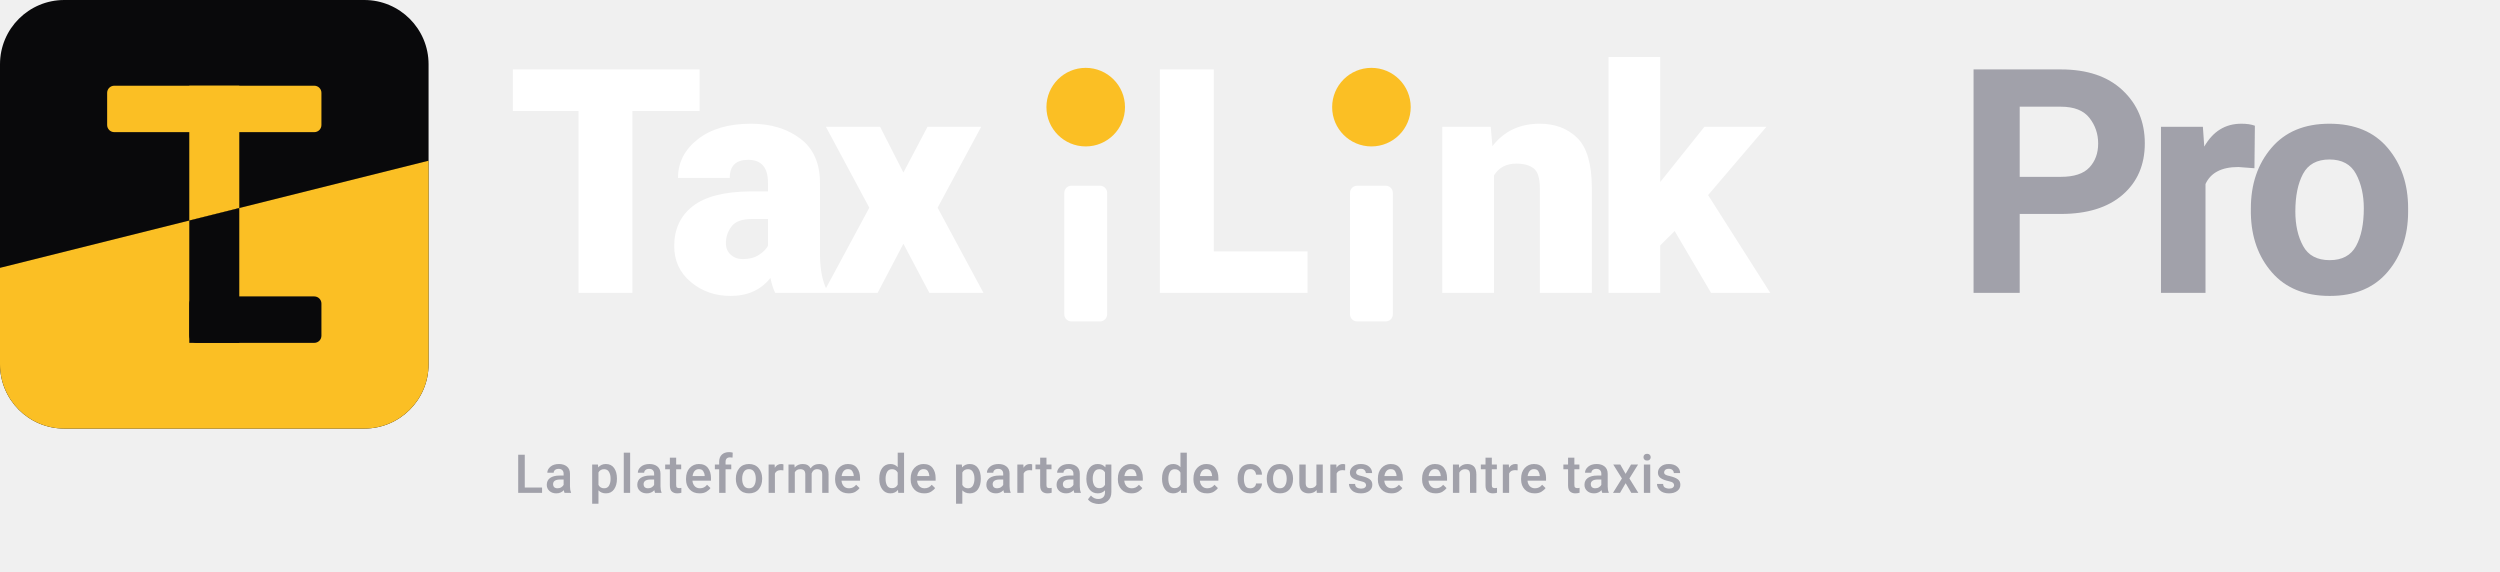
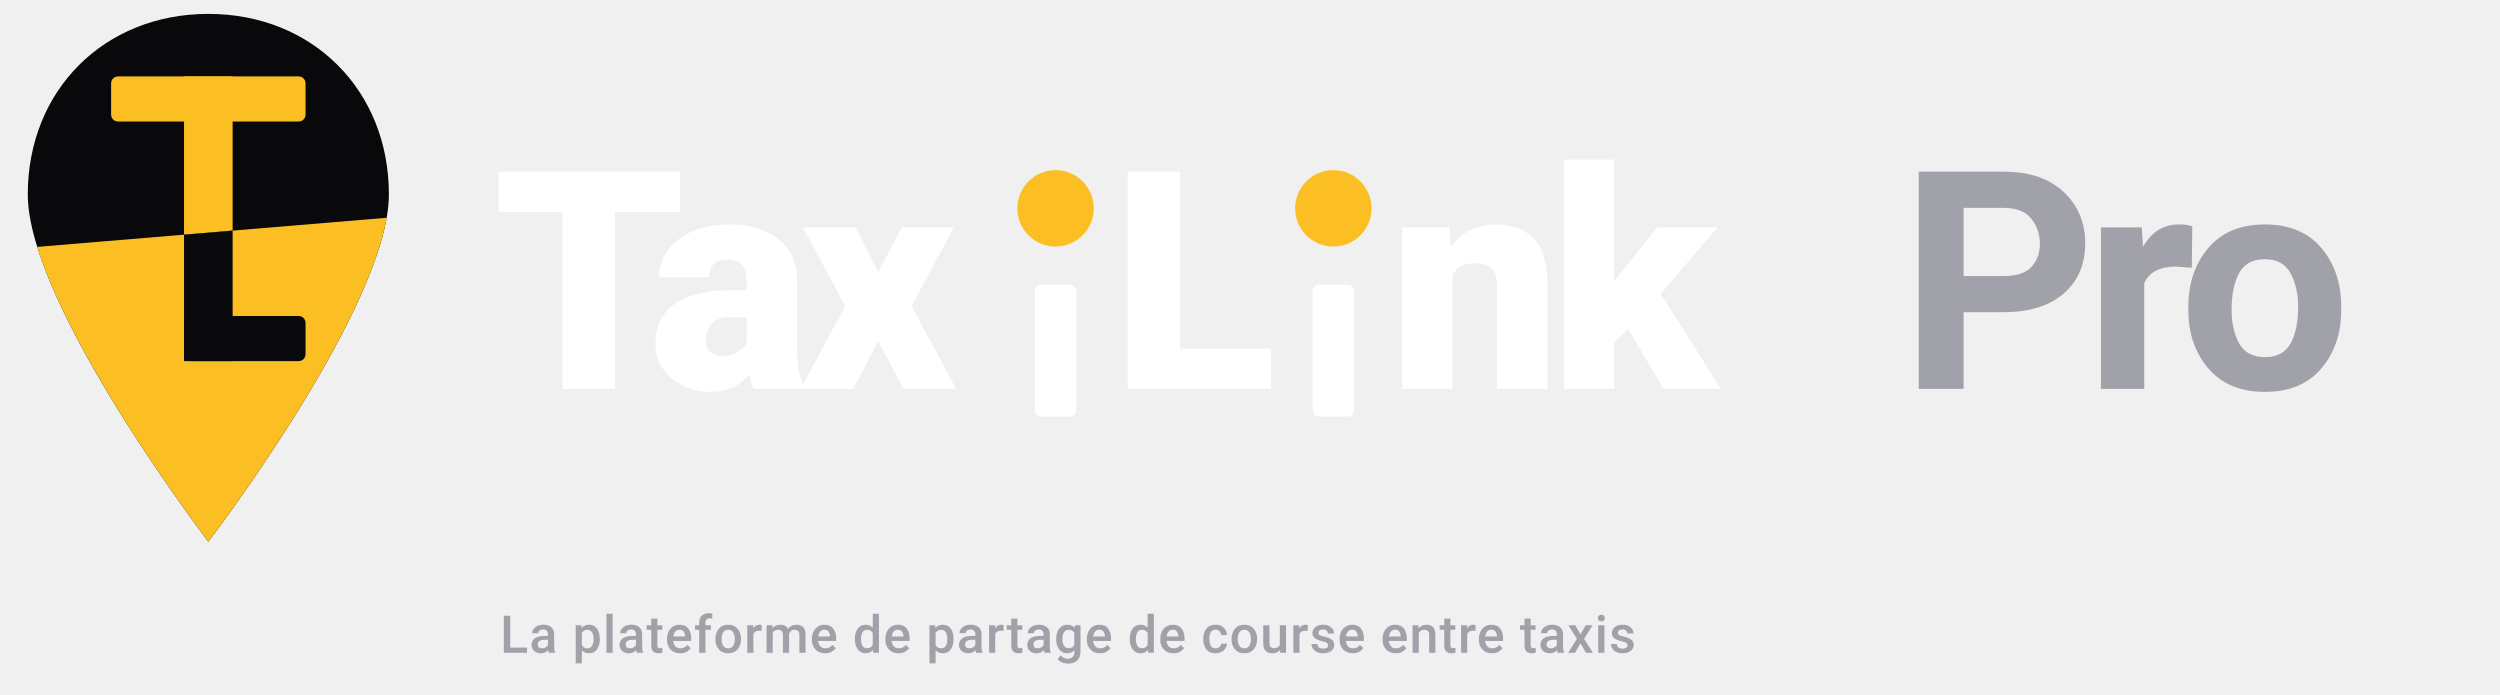
- <svg xmlns="http://www.w3.org/2000/svg" viewBox="0 0 700 160" width="700" height="160" role="img" aria-label="TaxiLink Pro — La plateforme de partage de course entre taxis">
+ <svg xmlns="http://www.w3.org/2000/svg" viewBox="0 0 720 200" width="720" height="200" role="img" aria-label="TaxiLink Pro — La plateforme de partage de course entre taxis">
  <defs>
-     <clipPath id="tlDtC">
-       <rect width="120" height="120" rx="18" />
+     <clipPath id="tlDtPin">
+       <path d="M 60 4 C 30 4 8 26 8 56 C 8 88 60 156 60 156 C 60 156 112 88 112 56 C 112 26 90 4 60 4 Z" />
    </clipPath>
    <clipPath id="tlDtZh">
-       <polygon points="0,0 120,0 120,45 0,75" />
+       <polygon points="0,0 120,0 120,62 0,72" />
    </clipPath>
    <clipPath id="tlDtZb">
-       <polygon points="0,75 120,45 120,120 0,120" />
+       <polygon points="0,72 120,62 120,160 0,160" />
    </clipPath>
  </defs>
-   <g clip-path="url(#tlDtC)">
-     <rect width="120" height="120" fill="#09090B" />
-     <polygon points="0,75 120,45 120,120 0,120" fill="#FBBF24" />
+   <g clip-path="url(#tlDtPin)">
+     <rect width="120" height="160" fill="#09090B" />
+     <polygon points="0,72 120,62 120,160 0,160" fill="#FBBF24" />
    <g clip-path="url(#tlDtZh)" fill="#FBBF24">
-       <rect x="30" y="24" width="60" height="13" rx="2" />
-       <rect x="53" y="24" width="14" height="72" />
-       <rect x="53" y="83" width="37" height="13" rx="2" />
+       <rect x="32" y="22" width="56" height="13" rx="2" />
+       <rect x="53" y="22" width="14" height="82" />
+       <rect x="53" y="91" width="35" height="13" rx="2" />
    </g>
    <g clip-path="url(#tlDtZb)" fill="#09090B">
-       <rect x="30" y="24" width="60" height="13" rx="2" />
-       <rect x="53" y="24" width="14" height="72" />
-       <rect x="53" y="83" width="37" height="13" rx="2" />
+       <rect x="32" y="22" width="56" height="13" rx="2" />
+       <rect x="53" y="22" width="14" height="82" />
+       <rect x="53" y="91" width="35" height="13" rx="2" />
    </g>
  </g>
-   <g transform="translate(142, 0)">
+   <g transform="translate(142, 30)">
    <text x="0" y="82" font-family="'Plus Jakarta Sans', system-ui, -apple-system, 'Segoe UI', Roboto, sans-serif" font-size="88" font-weight="800" fill="#FFFFFF" letter-spacing="-3.5">Tax</text>
    <circle cx="162" cy="30" r="11" fill="#FBBF24" />
    <rect x="156" y="52" width="12" height="38" rx="2" fill="#FFFFFF" />
    <text x="178" y="82" font-family="'Plus Jakarta Sans', system-ui, -apple-system, 'Segoe UI', Roboto, sans-serif" font-size="88" font-weight="800" fill="#FFFFFF" letter-spacing="-3.5">L</text>
    <circle cx="242" cy="30" r="11" fill="#FBBF24" />
    <rect x="236" y="52" width="12" height="38" rx="2" fill="#FFFFFF" />
    <text x="258" y="82" font-family="'Plus Jakarta Sans', system-ui, -apple-system, 'Segoe UI', Roboto, sans-serif" font-size="88" font-weight="800" fill="#FFFFFF" letter-spacing="-3.5">nk</text>
    <text x="405" y="82" font-family="'Plus Jakarta Sans', system-ui, -apple-system, 'Segoe UI', Roboto, sans-serif" font-size="88" font-weight="700" fill="#A1A1AA" letter-spacing="-3.5">Pro</text>
  </g>
-   <text x="144" y="138" font-family="'Plus Jakarta Sans', system-ui, -apple-system, 'Segoe UI', Roboto, sans-serif" font-size="15" font-weight="500" fill="#A1A1AA" letter-spacing="0.3">La plateforme de partage de course entre taxis</text>
+   <text x="144" y="188" font-family="'Plus Jakarta Sans', system-ui, -apple-system, 'Segoe UI', Roboto, sans-serif" font-size="15" font-weight="500" fill="#A1A1AA" letter-spacing="0.3">La plateforme de partage de course entre taxis</text>
</svg>
